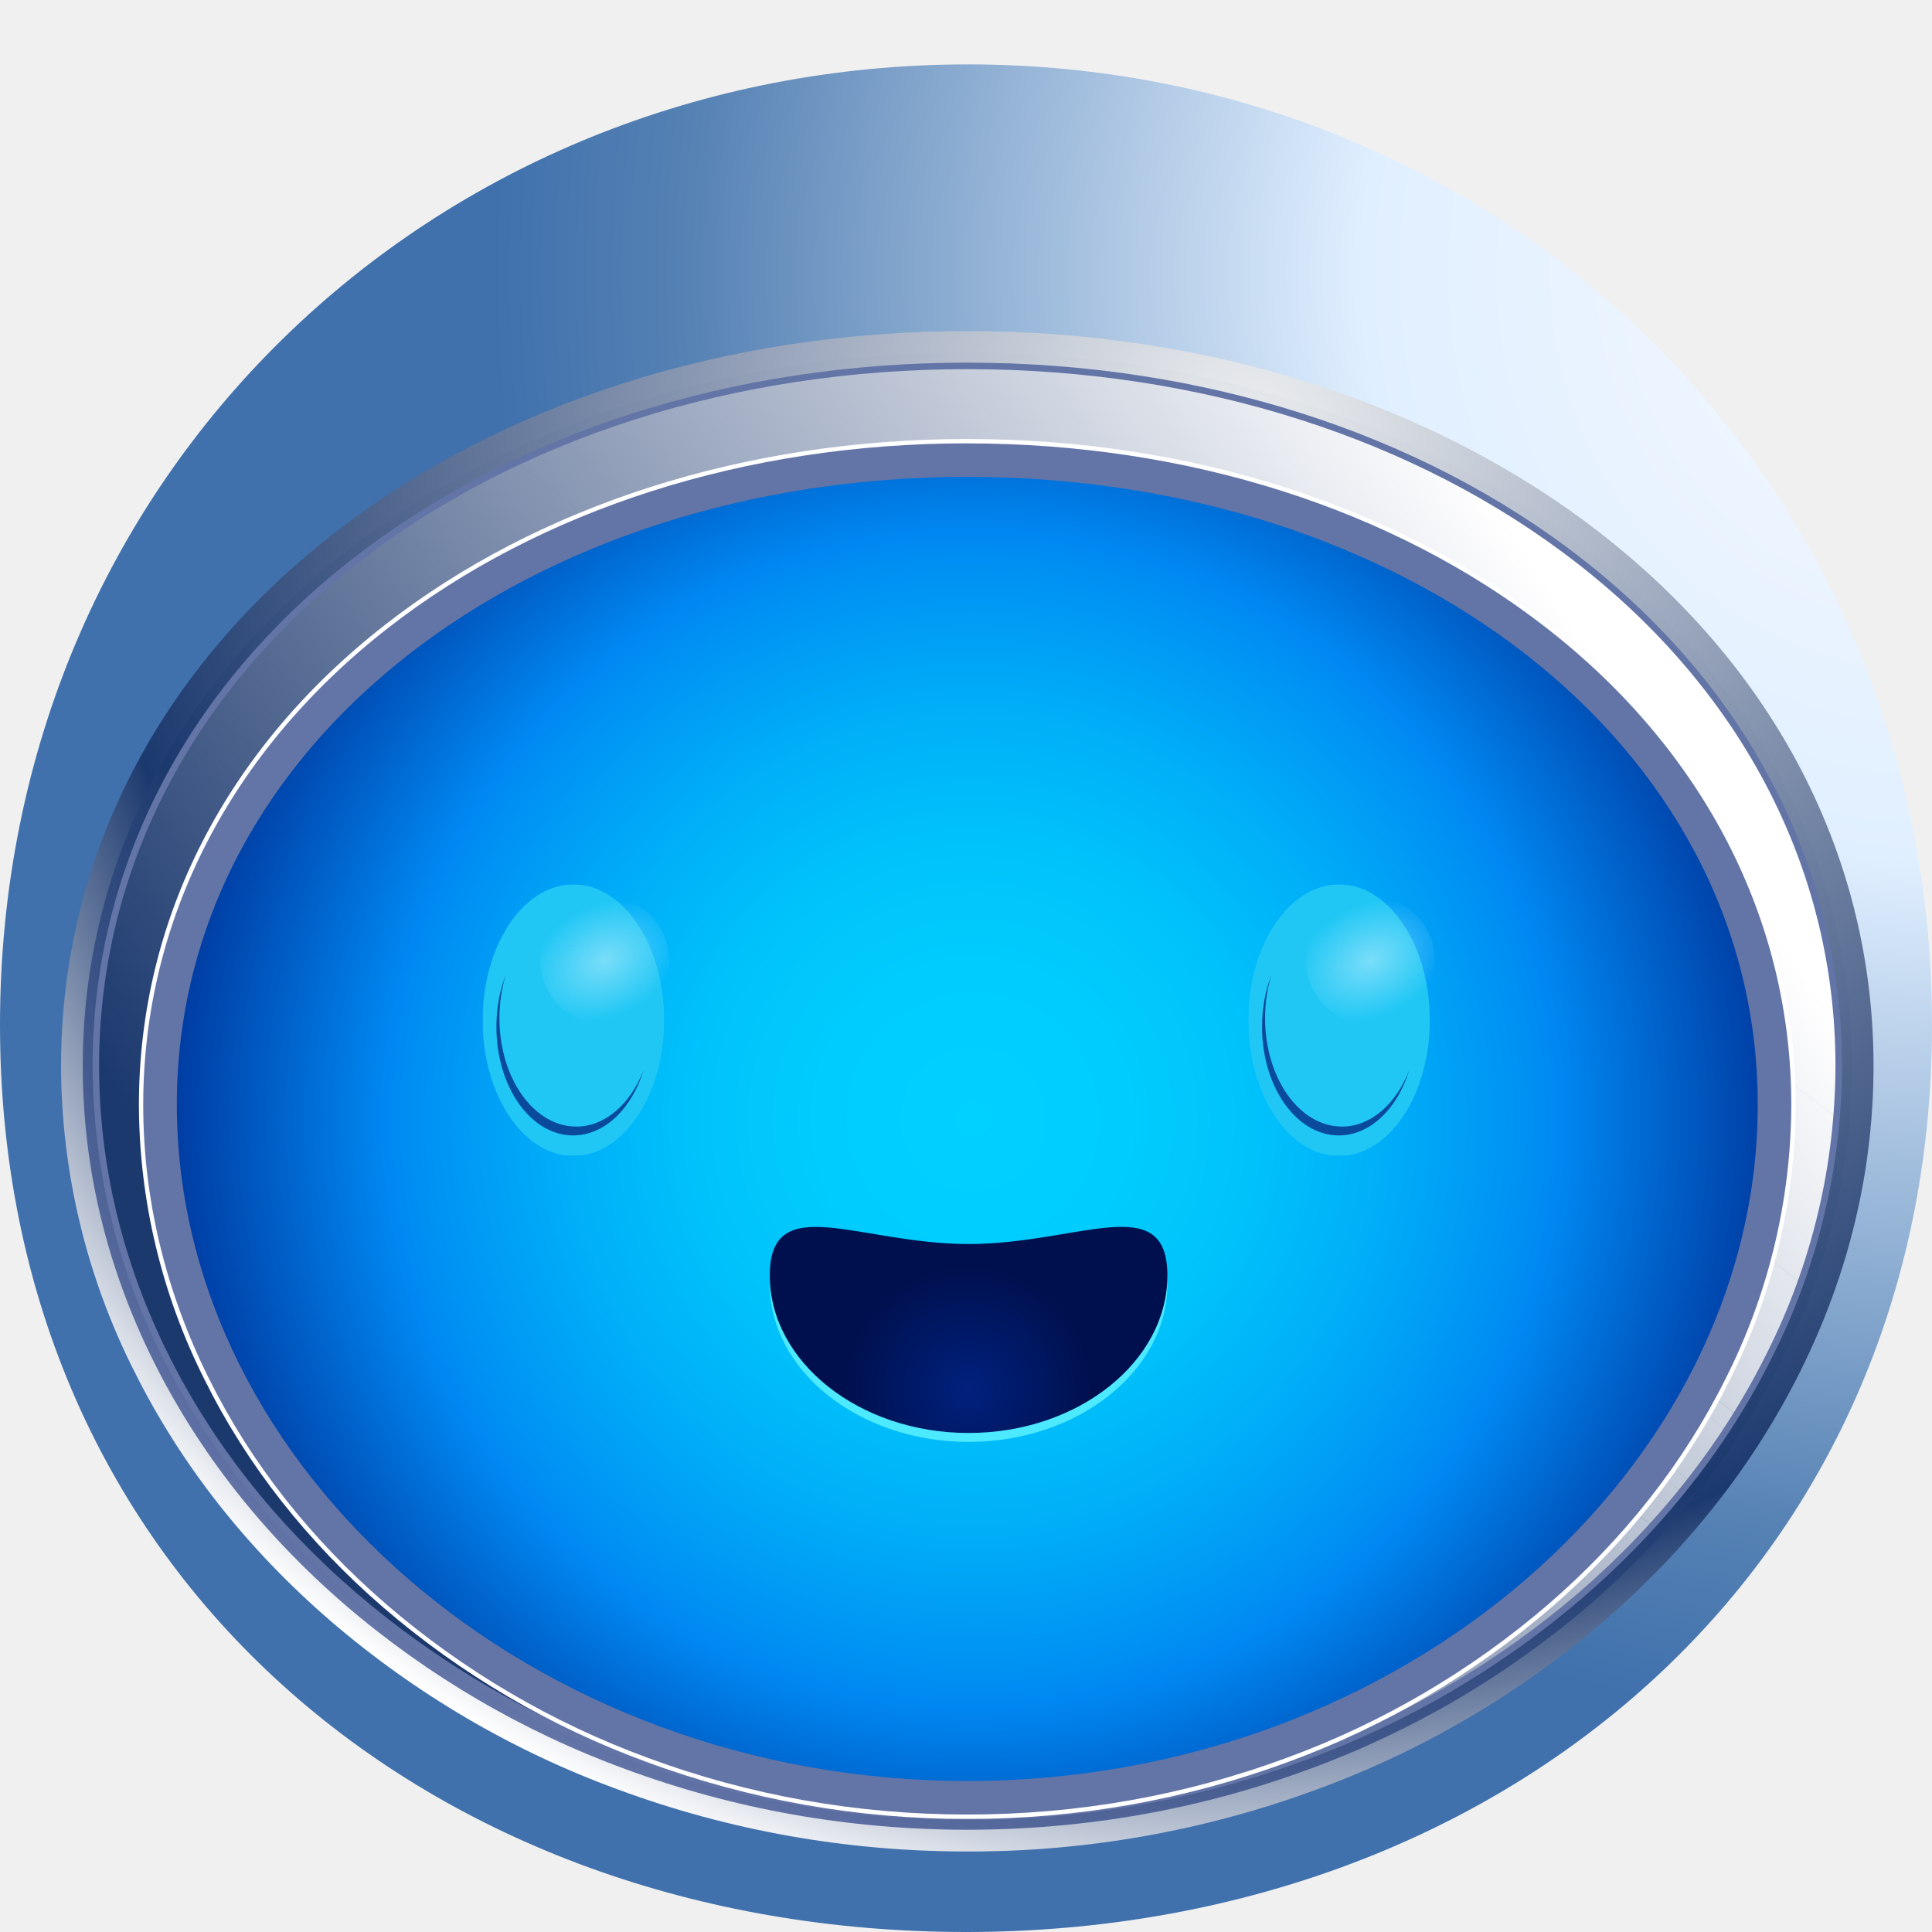
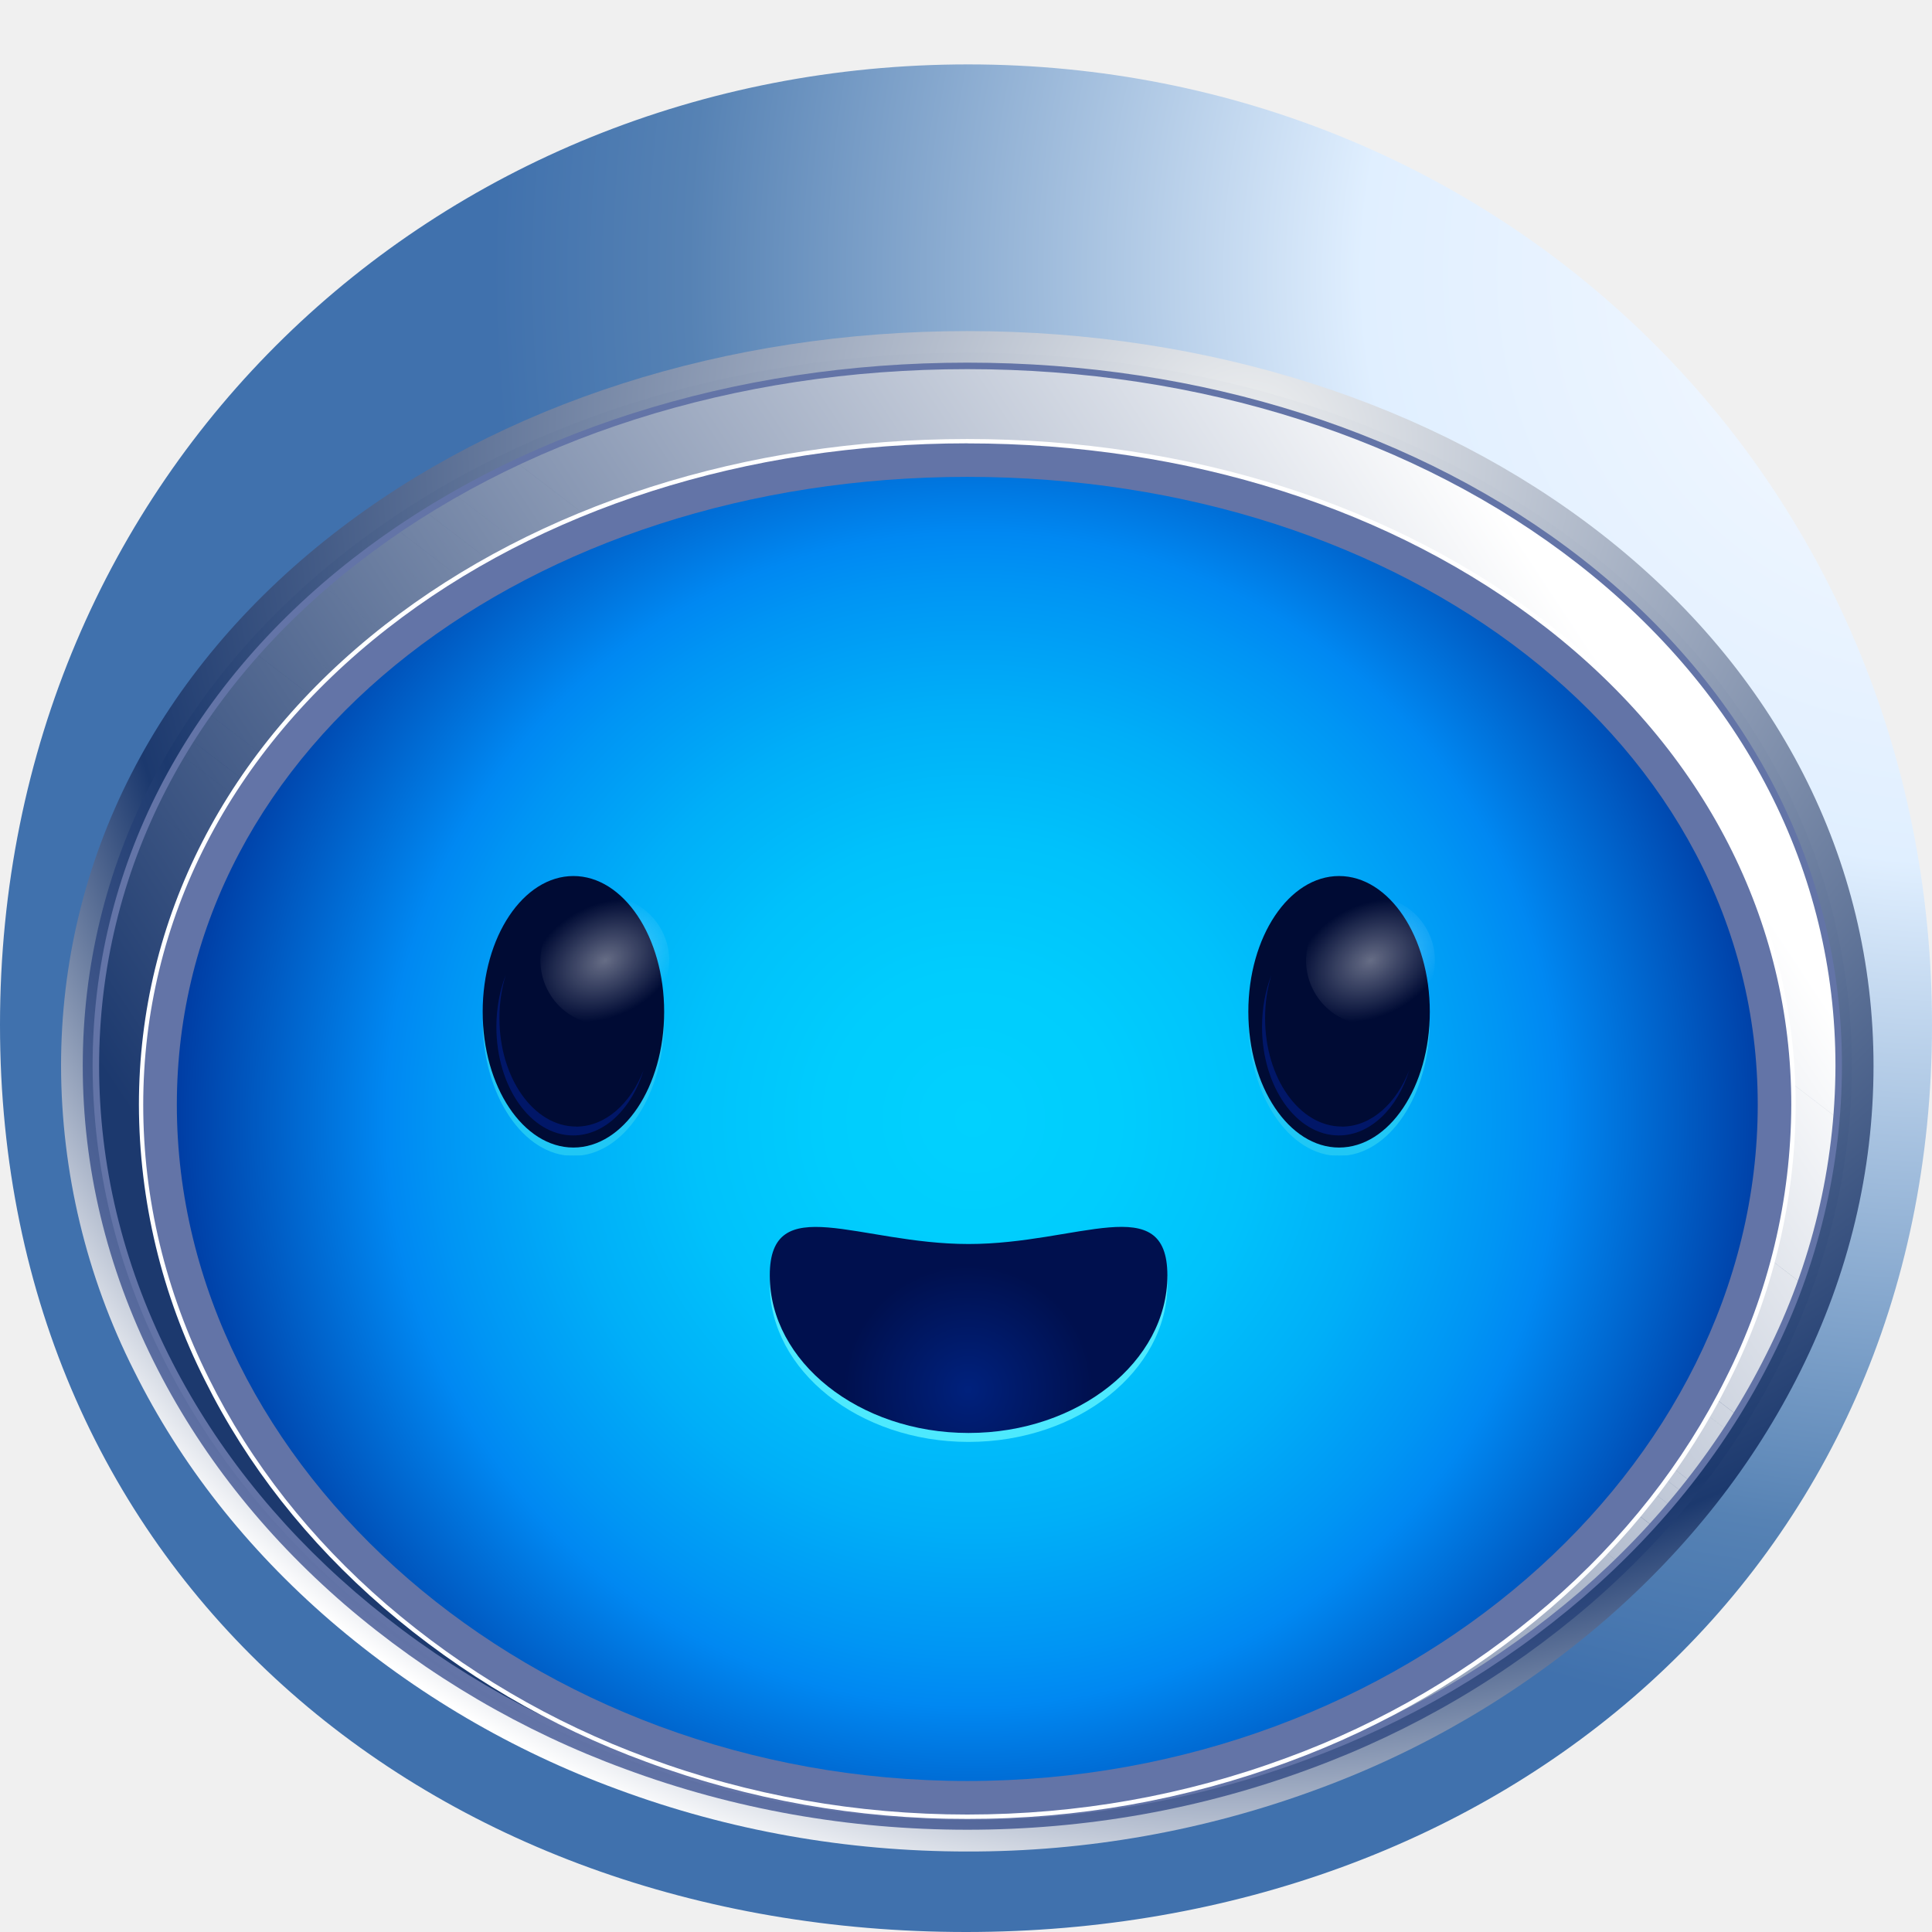
<svg xmlns="http://www.w3.org/2000/svg" xmlns:xlink="http://www.w3.org/1999/xlink" width="30" height="30">
  <defs>
    <radialGradient id="a" cx="100.758%" cy="11.323%" r="77.82%" fx="100.758%" fy="11.323%" gradientTransform="matrix(.9667 0 0 1 .034 0)">
      <stop offset="0%" stop-color="#F8FAFF" />
      <stop offset="40.366%" stop-color="#E0EFFF" />
      <stop offset="86.53%" stop-color="#5682B4" />
      <stop offset="100%" stop-color="#4071AD" />
    </radialGradient>
    <radialGradient id="b" cx="65.35%" cy="7.927%" r="97.174%" fx="65.35%" fy="7.927%" gradientTransform="matrix(.8389 0 0 1 .105 0)">
      <stop offset="0%" stop-color="#F1F2F2" />
      <stop offset="77%" stop-color="#1C396E" />
      <stop offset="100%" stop-color="#FFF" />
    </radialGradient>
    <radialGradient id="c" cx="65.348%" cy="7.926%" r="97.252%" fx="65.348%" fy="7.926%" gradientTransform="matrix(.8349 0 0 1 .108 0)">
      <stop offset="0%" stop-color="#F1F2F2" />
      <stop offset="77%" stop-color="#1C396E" />
      <stop offset="100%" stop-color="#6374A7" />
    </radialGradient>
    <radialGradient id="i" cx="50.383%" cy="49.228%" r="65.441%" fx="50.383%" fy="49.228%" gradientTransform="matrix(.8249 0 0 1 .088 0)">
      <stop offset="0%" stop-color="#01D1FE" />
      <stop offset="17%" stop-color="#00CDFD" />
      <stop offset="33%" stop-color="#00C2FB" />
      <stop offset="48%" stop-color="#00AFF8" />
      <stop offset="63%" stop-color="#0095F4" />
      <stop offset="69%" stop-color="#0088F2" />
      <stop offset="100%" stop-color="#002A90" />
    </radialGradient>
    <radialGradient id="j" cx="50%" cy="78.872%" r="60.702%" fx="50%" fy="78.872%" gradientTransform="matrix(.5184 0 0 1 .24 0)">
      <stop offset="0%" stop-color="#00217D" />
      <stop offset="100%" stop-color="#00104E" />
-     </radialGradient>
-     <radialGradient id="m" cx="50%" cy="-352.347%" r="0%" fx="50%" fy="-352.347%" gradientTransform="matrix(1 0 0 .6686 0 -1.168)">
-       <stop offset="0%" stop-color="#001F5C" />
-       <stop offset="100%" stop-color="#000B34" />
    </radialGradient>
    <radialGradient id="n" cx="50.009%" cy="50.02%" r="61.13%" fx="50.009%" fy="50.02%" gradientTransform="scale(1 .7089) rotate(-76.033 .631 .603)">
      <stop offset="0%" stop-color="#FFF" stop-opacity=".4" />
      <stop offset="100%" stop-color="#F8FAFF" stop-opacity="0" />
    </radialGradient>
    <ellipse id="k" cx="1.409" cy="2.108" rx="1.409" ry="2.108" />
    <ellipse id="o" cx="1.409" cy="2.108" rx="1.409" ry="2.108" />
    <path id="d" d="M13.532 22.529a15.03 15.03 0 0 1-5.243-.931 13.94 13.94 0 0 1-4.295-2.52c-1.246-1.077-2.227-2.325-2.916-3.71A10.03 10.03 0 0 1 0 10.868c0-3.03 1.427-5.81 4.017-7.832C6.527 1.078 9.906 0 13.532 0c3.626 0 7.005 1.078 9.515 3.036 2.59 2.021 4.017 4.803 4.017 7.833 0 1.547-.363 3.06-1.079 4.499-.689 1.385-1.67 2.633-2.915 3.71a13.926 13.926 0 0 1-4.295 2.52 15.038 15.038 0 0 1-5.243.93Z" />
    <path id="g" d="M12.83 21.36c-1.718 0-3.39-.298-4.971-.884a13.208 13.208 0 0 1-4.072-2.389c-1.181-1.02-2.111-2.204-2.764-3.517A9.508 9.508 0 0 1 0 10.304c0-2.872 1.353-5.51 3.808-7.426C6.188 1.022 9.391 0 12.83 0c3.438 0 6.641 1.022 9.02 2.878 2.457 1.916 3.809 4.553 3.809 7.426a9.507 9.507 0 0 1-1.023 4.266c-.653 1.313-1.583 2.496-2.764 3.517a13.208 13.208 0 0 1-4.072 2.39c-1.58.585-3.253.882-4.97.882Z" />
    <linearGradient id="e" x1="15.365%" x2="93.253%" y1="75.751%" y2="33.066%">
      <stop offset="0%" stop-color="#1C396E" />
      <stop offset="100%" stop-color="#FFF" />
    </linearGradient>
  </defs>
  <g fill="none" fill-rule="evenodd">
    <path fill="url(#a)" fill-rule="nonzero" d="M30 14.915C30 23.399 23.284 29 15 29 6.716 29 0 23.486 0 14.915 0 6.345 6.748 0 15.032 0 23.316 0 30 6.431 30 14.915Z" transform="translate(0 1)" />
    <g fill-rule="nonzero">
      <path fill="url(#b)" d="M14.072 23.609c-1.876 0-3.703-.325-5.43-.965a14.479 14.479 0 0 1-4.46-2.618c-1.301-1.124-2.326-2.429-3.047-3.878A10.564 10.564 0 0 1 0 11.408c0-3.2 1.5-6.132 4.225-8.257C6.829 1.119 10.326 0 14.072 0c3.746 0 7.243 1.119 9.847 3.15 2.725 2.126 4.225 5.059 4.225 8.259 0 1.63-.382 3.225-1.135 4.74-.721 1.448-1.746 2.753-3.046 3.878a14.479 14.479 0 0 1-4.46 2.617 15.58 15.58 0 0 1-5.431.965Z" transform="translate(.948 5.141)" />
      <path fill="url(#c)" d="M14.072 23.271c-1.835 0-3.623-.317-5.313-.943a14.143 14.143 0 0 1-4.357-2.556c-1.266-1.095-2.263-2.365-2.965-3.774-.73-1.467-1.1-3.01-1.1-4.59 0-3.093 1.455-5.931 4.096-7.991C6.978 1.43 10.4.337 14.073.337c3.67 0 7.093 1.094 9.639 3.08 2.64 2.06 4.095 4.907 4.095 7.992 0 1.578-.37 3.122-1.1 4.589-.7 1.41-1.698 2.679-2.965 3.774a14.136 14.136 0 0 1-4.356 2.556c-1.69.626-3.478.943-5.314.943Z" transform="translate(.948 5.141)" />
    </g>
    <g transform="translate(1.488 5.681)">
      <mask id="f" fill="#fff">
        <use xlink:href="#d" />
      </mask>
      <g fill="url(#e)" fill-rule="nonzero" mask="url(#f)">
        <path d="M14.06 22.529 0 11.749V6.803l.285-.371L21.07 22.367l-.125.162H14.06ZM0 11.749l14.06 10.78H9.246L0 15.439v-3.69Zm0 3.69 9.246 7.09H0v-7.09ZM.731 5.85l20.784 15.934-.445.58L.285 6.432l.446-.58Zm.127-.166 20.785 15.934-.043.055-.042.056-.043.055L.731 5.85l.042-.056.043-.055.042-.055Zm.17-.221 20.785 15.934-.042.055-.073-.056.072.056-.042.055-.042.056-.043.055L.859 5.684.9 5.629l.085-.11.043-.056Zm.128-.167L21.94 21.23l-.042.056-.043.055-.042.055L1.028 5.462l.043-.055.043-.055.042-.056Zm.17-.221 20.785 15.934-.043.055-.042.056-.145-.111.145.11-.043.056-.042.055L1.156 5.296l.043-.055.042-.055.043-.056.042-.055Zm.256-.332 20.784 15.934-.043.055-.042.055-.043.055-.042.056-.216-.166.216.166-.042.055-.043.056L1.327 5.075l.042-.055.043-.056.042-.055.042-.056.043-.055.043-.055Zm.17-.222 20.784 15.934-.042.056-.043.055-.043.055-.042.056L1.58 4.743l.043-.056.043-.055.042-.055.043-.056Zm.127-.166 20.785 15.934-.043.055-.042.056-.043.055L1.752 4.521l.042-.055.073.055-.073-.055.043-.056.042-.055Zm.17-.221 20.785 15.934-.043.055-.042.055-.043.055-.042.056L1.879 4.355l.043-.055.042-.056.145.11-.144-.11.042-.055.043-.055Zm.298-.388L23.131 19.68l-.042.055-.043.056-.042.055-.043.055-.042.056-.043.055-.042.055L2.049 4.133l.043-.055.073.056-.073-.056.043-.055.042-.056.042-.055.043-.055.144.11-.144-.11.042-.056.043-.055Zm.128-.166 20.784 15.934-.042.055-.043.055-.042.056L2.347 3.746l.043-.055.042-.056.145.11-.145-.11.043-.055Zm.17-.222 20.784 15.934-.042.055-.043.056-.042.055-.043.056L2.475 3.58l.042-.056.073.056-.072-.056.042-.055.042-.055.043-.056Zm.298-.387 20.784 15.934-.042.055-.043.055-.042.056-.043.055L2.772 3.192l.043-.055.073.055-.073-.055.043-.056.042-.055.043-.055Zm.723-.941L24.45 17.963l-.042.056-.043.055-.042.055L3.538 2.195l.043-.055.042-.055.043-.055ZM5.154.09 25.94 16.025l-.043.056-.432-.331.432.33-.043.056-.042.055-.043.055L4.984.312l.043-.055.042-.055.043-.055.042-.056ZM14.445 0l12.618 9.674v.176L14.216 0h.23Zm9.07 19.181-.043.056-.043.055L2.645 3.358l.042-.055.043-.056.144.111-.144-.11.043-.056 20.784 15.934-.043.055-.288-.22.288.22Zm.254-.332-.042.056L2.942 2.97l.043-.056.073.056-.073-.056.043-.055.042-.055 20.784 15.934-.042.055-.043.055-.144-.11.144.11Zm.213-.277-.042.056-.043.055-.042.055L3.07 2.804l.043-.055.042-.055.043-.056.144.111-.144-.11.042-.056 20.785 15.934-.043.056-.145-.112.145.111Zm.085-.11-.042.055L3.24 2.583l.043-.055.145.11-.145-.11.042-.056.043-.055L24.152 18.35l-.042.055-.043.056-.289-.222.29.222Zm.17-.222-.042.055-.043.056L3.368 2.417l.042-.056.043-.055.144.11-.144-.11.043-.055.042-.056L24.322 18.13l-.042.056-.043.055-.144-.11.144.11Zm.298-.388-.043.056-.042.055L3.666 2.03l.042-.055.042-.056.217.167-.216-.166.042-.056 20.784 15.934-.042.056-.217-.167.217.166Zm.17-.221-.042.055-.043.056-.043.055L3.793 1.863l.043-.055.144.11-.144-.11.042-.056.043-.055.144.11-.144-.11.042-.055 20.785 15.934-.043.055-.145-.11.145.11Zm.085-.11-.042.054L3.963 1.642l.043-.056.145.111-.145-.11.043-.056.042-.055L24.875 17.41l-.042.055-.043.055-.144-.11.144.11Zm.17-.223-.042.056-.043.055L4.091 1.475l.042-.055.043-.055.144.11-.144-.11.043-.056.042-.055 20.784 15.934-.042.055-.042.056-.145-.111.144.11Zm.128-.166-.043.056L4.261 1.254l.043-.056.144.111-.144-.11.042-.055.043-.056 20.784 15.934-.042.055-.043.055-.289-.22.289.22Zm.17-.22-.042.054-.043.056L4.39 1.088l.042-.055.043-.056.144.11-.144-.11.042-.055.043-.056L25.343 16.8l-.043.056-.042.055-.144-.11.144.11Zm.17-.222-.042.055-.043.055L4.56.866 4.6.811l.043-.055.144.11-.144-.11L4.687.7 25.47 16.634l-.043.056-.145-.111.145.11Zm.085-.111-.042.055L4.686.7 4.73.645l.145.11-.145-.11.043-.055.042-.056.043-.055L25.64 16.413l-.043.055-.042.055-.043.056-.144-.11.144.11Zm.213-.277-.043.055-.042.055L4.856.478 4.9.423l.04-.055.145.11-.144-.11.042-.055L25.77 16.246l-.043.056-.289-.221.289.22Zm1.337-6.012v.176l-6.02-4.616 6.02 4.616v.44l-4.016-3.08 4.016 3.08v.176L20.24 5.85l6.823 5.232v.44l-6.639-5.09 6.64 5.09v.176L23.85 9.234l3.213 2.464v.44l-5.32-4.08 5.32 4.08v.176l-7.187-5.51 7.187 5.51v.44l-4.59-3.52 4.59 3.52v.176l-4.016-3.08 4.016 3.08v.44l-6.427-4.928 6.427 4.928v.176L21.44 9.234l5.623 4.312v.44l-4.59-3.52 4.59 3.52v.175l-6.426-4.927 6.426 4.927v.401l-.019.025-.042.055L14.307 4.91l12.695 9.733-.043.056-.042.055-5.018-3.847 5.018 3.847-.043.056-.085.11-2.824-2.165 2.824 2.165-.042.056-.043.055-6.182-4.74 6.182 4.74-.043.055-.042.056-6.097-4.675 6.097 4.675-.043.055-.042.055-.042.056-.043.055-1.796-1.376 1.796 1.376-.043.056-5.655-4.336 5.655 4.336-.042.055-.043.055-6.258-4.798 6.258 4.798-.042.056-.043.055-12.84-9.844 12.84 9.844-.042.055-.043.056-.042.055-.043.056-.043.055-6.763-5.186 6.763 5.186-.042.055-.042.054L5.154.091l.043-.055L5.226 0h3.023l1.563 1.198L8.248 0H9.97l.84.645L9.97 0h.803l.552.423L10.773 0h1.148l.84.645-.84-.645h1.147l.625.479L13.068 0h1.148l12.847 9.85v.44l-5.79-4.44 5.79 4.44ZM17.085 0h9.978v7.826l-3.444-2.64 3.444 2.64v.616l-4.392-3.367 4.392 3.367v.616l-3.426-2.627 3.426 2.627v.176l-4.63-3.55 4.63 3.55v.44L14.445 0h.115l1.275.977L14.56 0h1.033l.84.645-.84-.645h1.148l1.419 1.088L16.74 0h.345l.191.147L17.085 0Z" />
      </g>
    </g>
    <path fill="#6374A7" fill-rule="nonzero" d="M15.02 28.26c-1.817 0-3.587-.314-5.26-.933a13.989 13.989 0 0 1-4.31-2.53c-1.252-1.081-2.236-2.335-2.928-3.726a10.08 10.08 0 0 1-1.084-4.521c0-3.046 1.433-5.842 4.036-7.873 2.519-1.965 5.909-3.046 9.546-3.046 3.637 0 7.027 1.082 9.546 3.046 2.603 2.031 4.036 4.827 4.036 7.873a10.08 10.08 0 0 1-1.083 4.521c-.692 1.391-1.678 2.645-2.928 3.726a13.985 13.985 0 0 1-4.31 2.53 15.09 15.09 0 0 1-5.26.934h-.001Zm0-22.528c-3.615 0-6.983 1.074-9.483 3.025-2.578 2.011-3.998 4.779-3.998 7.793 0 1.539.361 3.045 1.073 4.477.686 1.379 1.663 2.622 2.904 3.694a13.885 13.885 0 0 0 4.28 2.51c1.66.616 3.419.928 5.224.928 1.806 0 3.564-.312 5.225-.927a13.892 13.892 0 0 0 4.28-2.51c1.24-1.073 2.217-2.317 2.903-3.695a9.978 9.978 0 0 0 1.073-4.477c0-3.014-1.42-5.782-3.997-7.793-2.5-1.95-5.869-3.025-9.483-3.025h-.001Z" />
    <g transform="translate(2.19 6.85)">
      <mask id="h" fill="#fff">
        <use xlink:href="#g" />
      </mask>
      <g fill="#6374A7" fill-rule="nonzero" mask="url(#h)">
        <path d="M7.02-.269v.235h.044l.074-.203v.203h.055c.02-.058.041-.115.063-.172v.172h.066l.051-.14v.14h.078l.04-.108v.108h.09l.028-.077v.077h.101l.017-.046v.046h.112l.006-.014v.014h.124l.02-.054.027-.07v.124H8.1l.09-.233v.233h.04c.024-.066.05-.132.076-.198v.198h.053c.02-.055.042-.11.064-.164v.164h.066l.05-.13v.13h.08l.037-.094v.094h.372l.012-.029.035-.085v.114h.364l.051-.125v.125h.36l.003-.006v.006h.411l.05-.114v.114h.365l.026-.058.067-.144v.202h.324l.03-.063v.063h.39l.06-.12v.12h.362l.017-.034.064-.123v.157h.345a7.3 7.3 0 0 1 .093-.173v.173h.336l.003-.005v.005h.431c.029-.048.057-.096.087-.143v.143h.354l.002-.004.06-.094v.098h.386l.022-.033v.033h.436l.05-.068v.068h.421l.047-.059v.059h.444l.004-.005v.005h.515a5.14 5.14 0 0 1 .065-.063v.063h.502l.034-.027v.027h.63c.142-.085.287-.16.434-.223v.223h.574l.06-.015a2.608 2.608 0 0 1 1.269.015h.768v-.153c.08.046.158.097.235.153h.55v-.114c.04.037.078.075.115.114h.438v-.167c.045.054.089.11.13.167h.435V-.17c.03.044.058.09.085.136h.482v-.018l.009.018h.456V-.07l.015.035h.454v-.012l.004.012h.37V-.25c.027.07.053.143.078.216h.398v-.134c.015.044.028.089.042.134h.432v-.01l.002.01h.384v-.177l.045.177h.143v.798a7.826 7.826 0 0 1 0 1.843v1.51h.08a9.176 9.176 0 0 1-.08.25v.618h.18a9.945 9.945 0 0 1-.18.423v.513h.174c-.056.11-.113.22-.173.33v.664h.049l-.05.079v.54h.097l-.096.14v.51h.096l-.096.127v.544h.05l-.05.06v.407h.15l-.15.174V9.8h.234c-.077.087-.155.172-.234.257v.05h.117a15.25 15.25 0 0 1-.08.085h.164a13 13 0 0 1-.201.213v.097h.073l-.073.075v.012h.156l-.156.16v.151h.016l-.016.017v.073h.096l-.091.09h.171l-.176.172v.143h.023l-.023.023v.07h.1l-.097.092h.175l-.178.166v.152h.012l-.012.01v.084h.087l-.087.078v.017h.16a7.166 7.166 0 0 1-.16.144v.066h.109a19.06 19.06 0 0 1-.11.096v.113h.054l-.053.046v.051h.125l-.113.097h.185l-.197.17v.254h.07l-.07.059v.041h.14l-.121.1h.19c-.07.057-.139.114-.21.17v.044h.139l-.138.111v.105h.063l-.063.05v.052h.13a17.04 17.04 0 0 1-.13.102h.196l-.196.154v.064h.115l-.115.088v.13h.03l-.03.023v.08h.094l-.094.071v.032h.159l-.138.104h.201l-.222.167v.054h.13a18.68 18.68 0 0 1-.13.096v.126h.034l-.034.024v.081h.095l-.095.07v.036h.157l-.147.106h.208l-.218.156v.068h.114l-.114.08v.144h.007l-.007.005v.103h.066l-.066.045v.062h.124a19.69 19.69 0 0 1-.124.086v.022h.183l-.183.125v.102h.068l-.068.046v.062h.125l-.125.084v.143h.005l-.005.003v.107h.06l-.06.04v.07h.117a19.85 19.85 0 0 1-.117.077v.032h.172l-.166.11h.222l-.228.148v.082h.099l-.1.064v.046h.155l-.155.1v.132h.02l-.02.012v.099h.072l-.072.045v.066h.125l-.125.078v.033h.18l-.179.111h.231c-.077.049-.154.097-.232.144v.09h.088l-.088.054v.059h.14l-.14.085v.027h.191l-.19.116v.12h.04l-.04.023v.089h.09l-.124.074v2.226h-5.306c-.18.047-.361.091-.542.133v-.1l-.146.001a19.1 19.1 0 0 1-.735.147v-.132c-.29.052-.58.097-.87.135v-.13c-.572.074-1.144.12-1.714.138-.96.03-1.913-.022-2.85-.158h-.573v.044l-.04-.008v.14a16.09 16.09 0 0 1-.841-.176h-.04v.131c-.213-.05-.424-.105-.634-.165H0V0h1.04l.032-.11v.076h.105l.016-.055v.055h.111l.01-.035v.035h.118l.004-.015v.015h.123l.064-.218v.218h.063l.059-.196v.196h.069l.052-.175v.175h.075l.046-.153v.153h.082l.038-.13v.13h.089l.032-.109v.109h.096l.026-.087v.087h.101l.02-.065v.065h.108l.012-.043v.043h.115l.006-.021v.02h.122l.031-.102.032-.104v.207h.064l.014-.047.043-.137v.184h.07l.019-.058.031-.102v.16h.079v-.001l.041-.135v.136h.087l.003-.012.031-.1v.112h.093l.028-.09v.09h.1L3.62-.1v.066h.108l.013-.043v.043h.114l.068-.214v.214h.06l.06-.188v.188h.068c.017-.055.034-.11.052-.163v.163h.076l.044-.138v.138h.084l.036-.113v.113h.092l.028-.088v.088h.1l.02-.063v.063h.108l.012-.038v.038h.116l.004-.013v.013h.124l.015-.048.04-.12v.168h.074l.007-.022.04-.12v.142h.08l.01-.026.028-.088v.114h.09l.03-.087v.087h.099c.026-.078.052-.156.08-.234v.234h.048l.07-.206v.206h.059l.06-.178v.178h.068l.052-.15v.15h.076l.042-.121v.12h.087l.032-.092v.093h.097L6.313-.1v.065h.107l.012-.036v.036h.116l.003-.008v.008h.126l.021-.059.028-.08v.139h.08l.001-.004a8.2 8.2 0 0 1 .038-.104v.108h.09v-.002L7.02-.27Z" />
      </g>
    </g>
    <path fill="#FFF" fill-rule="nonzero" d="M15.02 28.244a14.29 14.29 0 0 1-4.982-.885 13.235 13.235 0 0 1-4.082-2.395c-1.185-1.024-2.118-2.211-2.773-3.528a9.54 9.54 0 0 1-1.026-4.281c0-2.883 1.357-5.53 3.822-7.453 2.385-1.86 5.596-2.885 9.041-2.885 3.446 0 6.656 1.024 9.042 2.885 2.464 1.923 3.821 4.57 3.821 7.453a9.543 9.543 0 0 1-1.026 4.28c-.655 1.318-1.588 2.505-2.772 3.529a13.249 13.249 0 0 1-4.082 2.395 14.29 14.29 0 0 1-4.982.885h-.001Zm0-21.36c-3.43 0-6.627 1.02-9 2.872-2.448 1.91-3.796 4.537-3.796 7.399 0 1.461.343 2.891 1.02 4.25.65 1.31 1.578 2.49 2.756 3.508a13.178 13.178 0 0 0 4.06 2.383c1.578.584 3.246.88 4.96.88 1.713 0 3.381-.296 4.958-.88a13.172 13.172 0 0 0 4.062-2.383c1.177-1.018 2.105-2.198 2.756-3.507a9.475 9.475 0 0 0 1.019-4.251c0-2.862-1.348-5.49-3.796-7.4-2.373-1.85-5.57-2.87-9-2.87Z" />
    <path fill="url(#i)" fill-rule="nonzero" d="M27.294 16.155c0 5.637-5.495 10.5-12.274 10.5-6.778 0-12.274-4.863-12.274-10.5s5.496-9.75 12.274-9.75c6.779 0 12.274 4.113 12.274 9.75Z" transform="translate(0 1)" />
    <g fill-rule="nonzero">
      <path fill="#4DE9FE" d="M18.127 19.943c0 1.337-1.382 2.447-3.087 2.447-1.705 0-3.087-1.11-3.087-2.447 0-1.336 1.382-.488 3.087-.488 1.705 0 3.087-.849 3.087.488Z" />
      <path fill="url(#j)" d="M6.174.754C6.174 2.09 4.792 3.2 3.087 3.2 1.382 3.2 0 2.09 0 .754S1.382.266 3.087.266c1.705 0 3.087-.85 3.087.488Z" transform="translate(11.953 19.051)" />
    </g>
    <g transform="translate(7.495 13.603)">
      <g transform="translate(0 .13)">
        <mask id="l" fill="#fff">
          <use xlink:href="#k" />
        </mask>
        <g fill="#20C7F5" fill-rule="nonzero" mask="url(#l)">
          <path d="M0 4.231h2.819v.027H0v-.027Zm0-.121h2.819v.1H0v-.1Zm0-.35h2.819v.35H0v-.35Zm2.819.003H0v-.1h2.819v.1Zm0-.1H0V0h2.819v3.663Z" />
        </g>
      </g>
      <g fill-rule="nonzero">
-         <ellipse cx="1.409" cy="2.108" fill="url(#m)" rx="1.409" ry="2.108" />
+         <ellipse cx="1.409" cy="2.108" fill="#000B34" rx="1.409" ry="2.108" />
        <path fill="#021B7C" d="M1.452 3.89C.793 3.89.26 3.137.26 2.206c0-.237.035-.464.098-.669-.093.24-.145.514-.145.805 0 .931.534 1.686 1.192 1.686.49 0 .912-.419 1.095-1.017-.202.525-.596.88-1.048.88Z" opacity=".73" />
      </g>
      <circle cx="1.897" cy="1.312" r="1" fill="url(#n)" fill-rule="nonzero" transform="rotate(-26.98 1.897 1.312)" />
    </g>
    <g transform="translate(19.384 13.603)">
      <g transform="translate(0 .13)">
        <mask id="p" fill="#fff">
          <use xlink:href="#o" />
        </mask>
        <g fill="#20C7F5" fill-rule="nonzero" mask="url(#p)">
          <path d="M0 4.231h2.819v.027H0v-.027Zm0-.121h2.819v.1H0v-.1Zm0-.35h2.819v.35H0v-.35Zm2.819.003H0v-.1h2.819v.1Zm0-.1H0V0h2.819v3.663Z" />
        </g>
      </g>
      <g fill-rule="nonzero">
-         <ellipse cx="1.409" cy="2.108" fill="url(#m)" rx="1.409" ry="2.108" />
+         <ellipse cx="1.409" cy="2.108" fill="#000B34" rx="1.409" ry="2.108" />
        <path fill="#021B7C" d="M1.452 3.89C.793 3.89.26 3.137.26 2.206c0-.237.035-.464.098-.669-.093.24-.145.514-.145.805 0 .931.534 1.686 1.192 1.686.49 0 .912-.419 1.095-1.017-.202.525-.596.88-1.048.88Z" opacity=".73" />
      </g>
      <circle cx="1.897" cy="1.312" r="1" fill="url(#n)" fill-rule="nonzero" transform="rotate(-26.98 1.897 1.312)" />
    </g>
  </g>
</svg>
